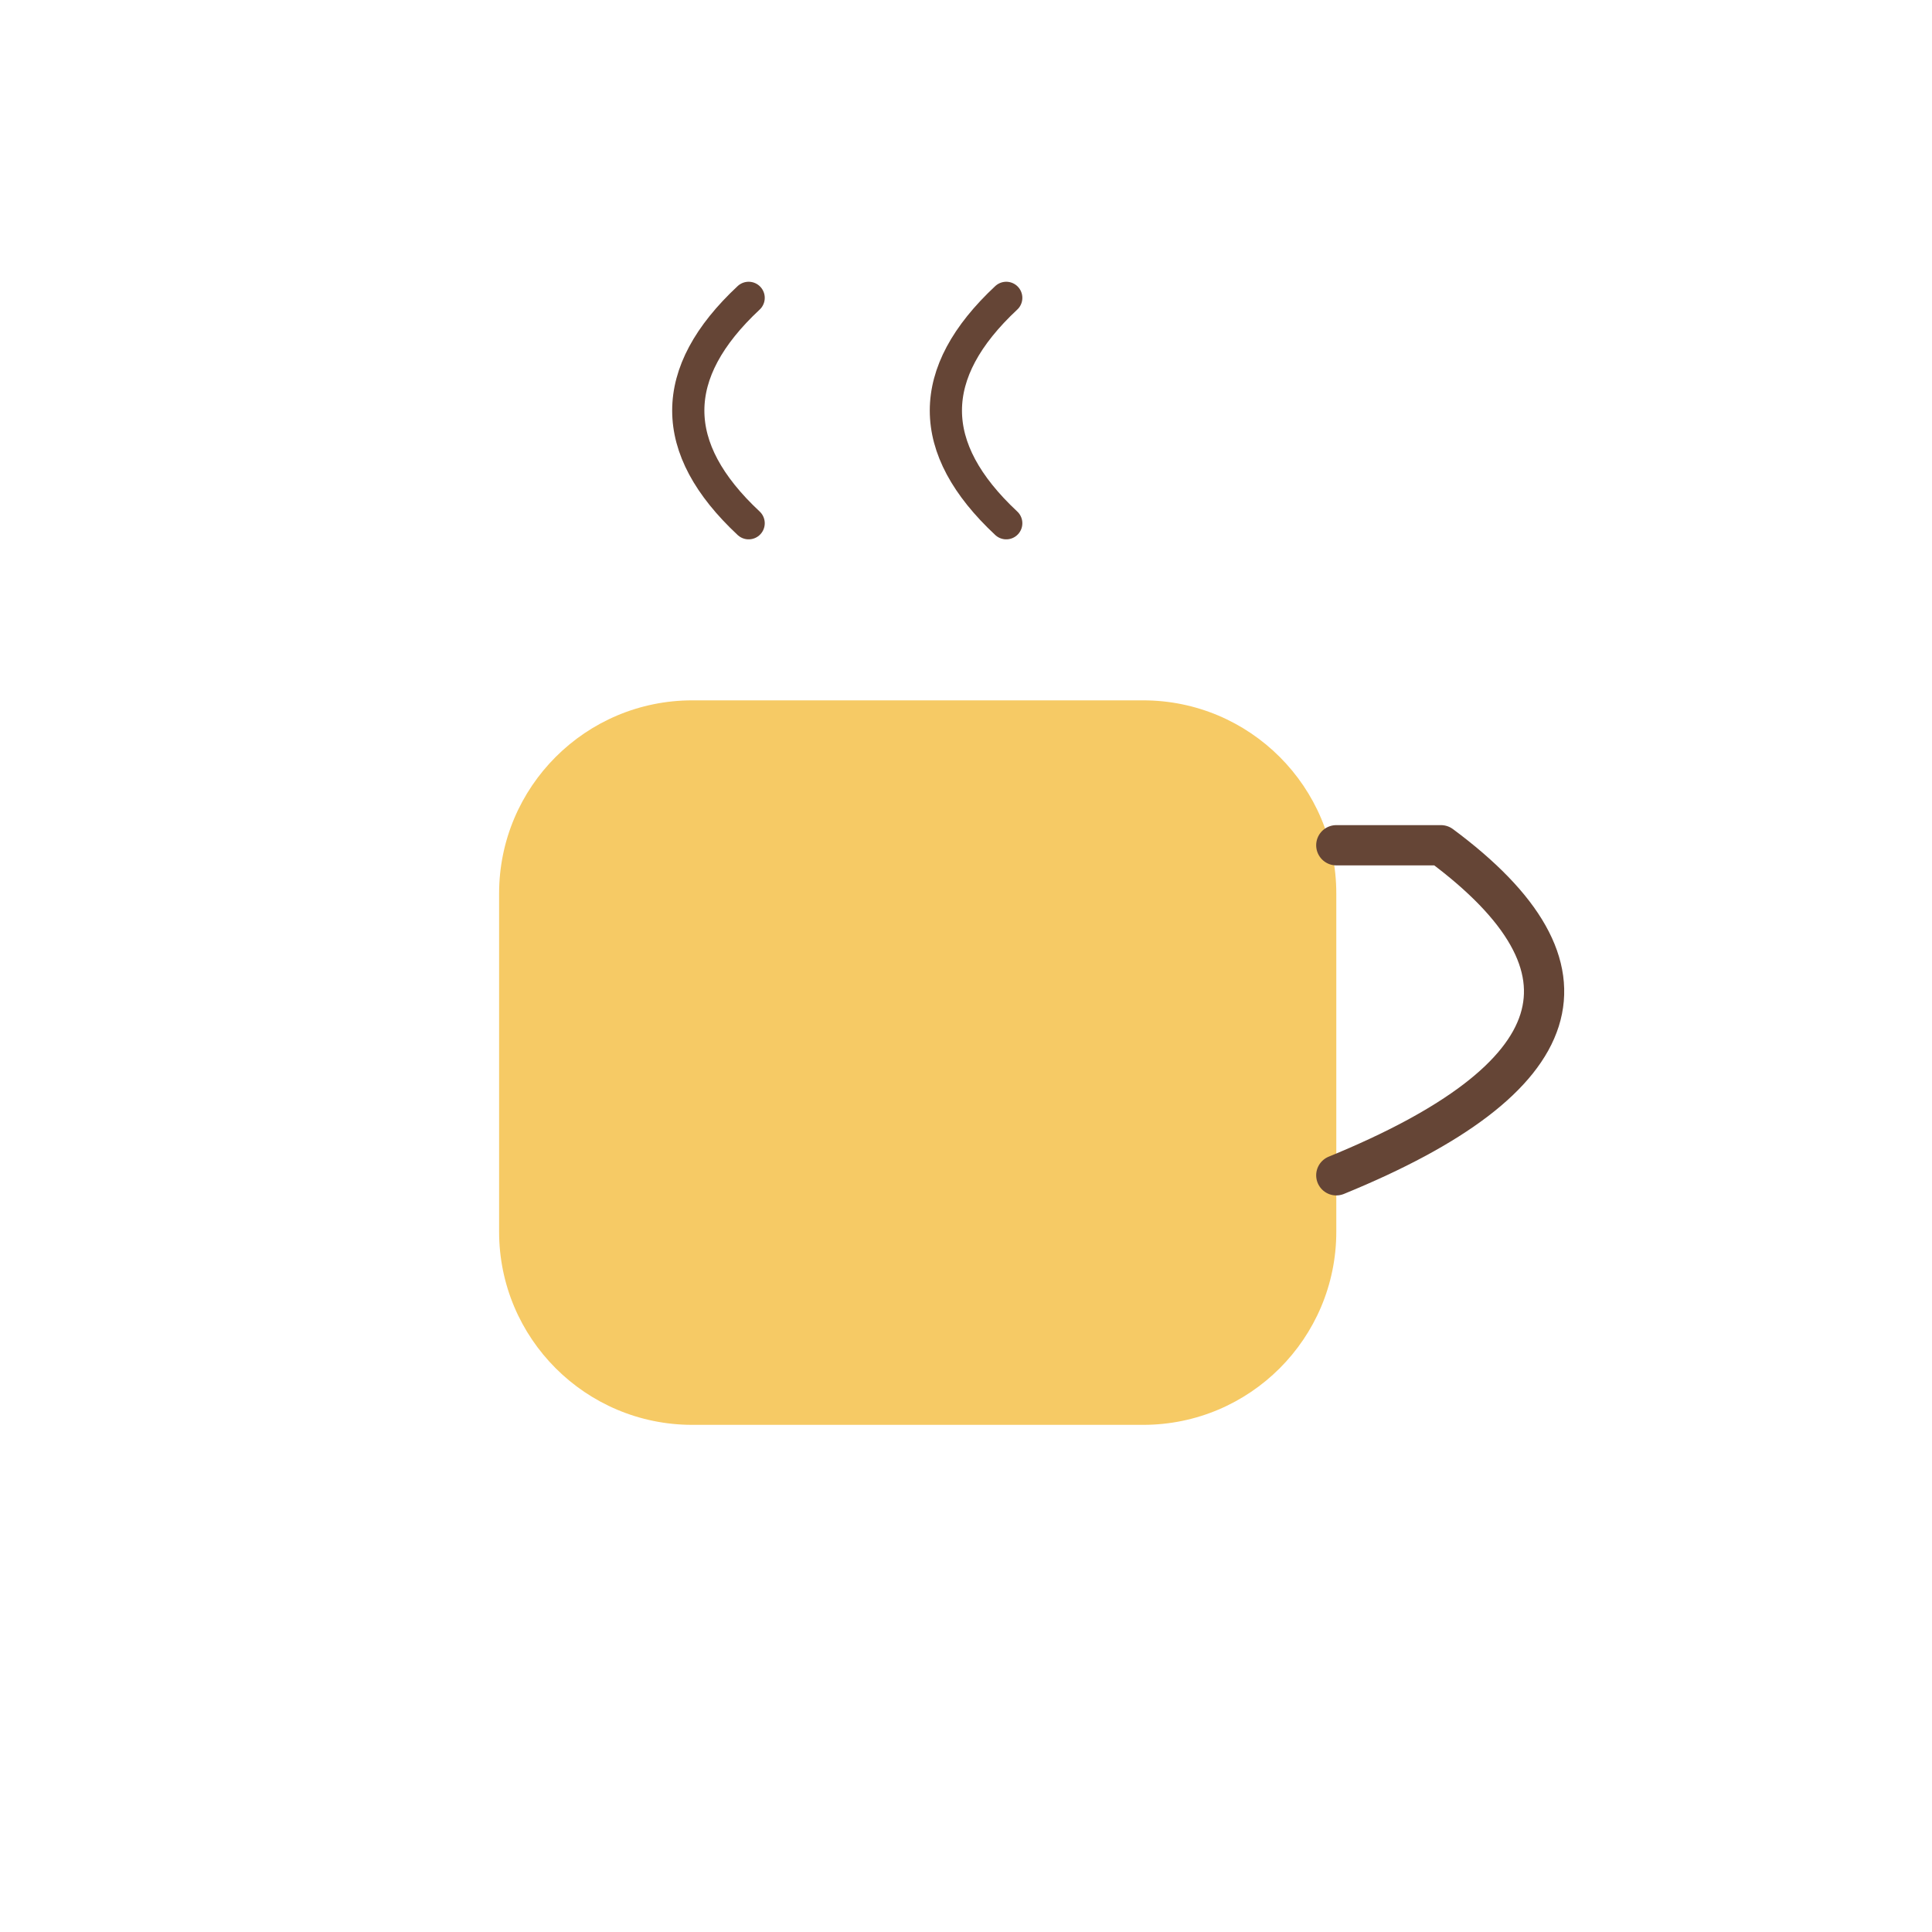
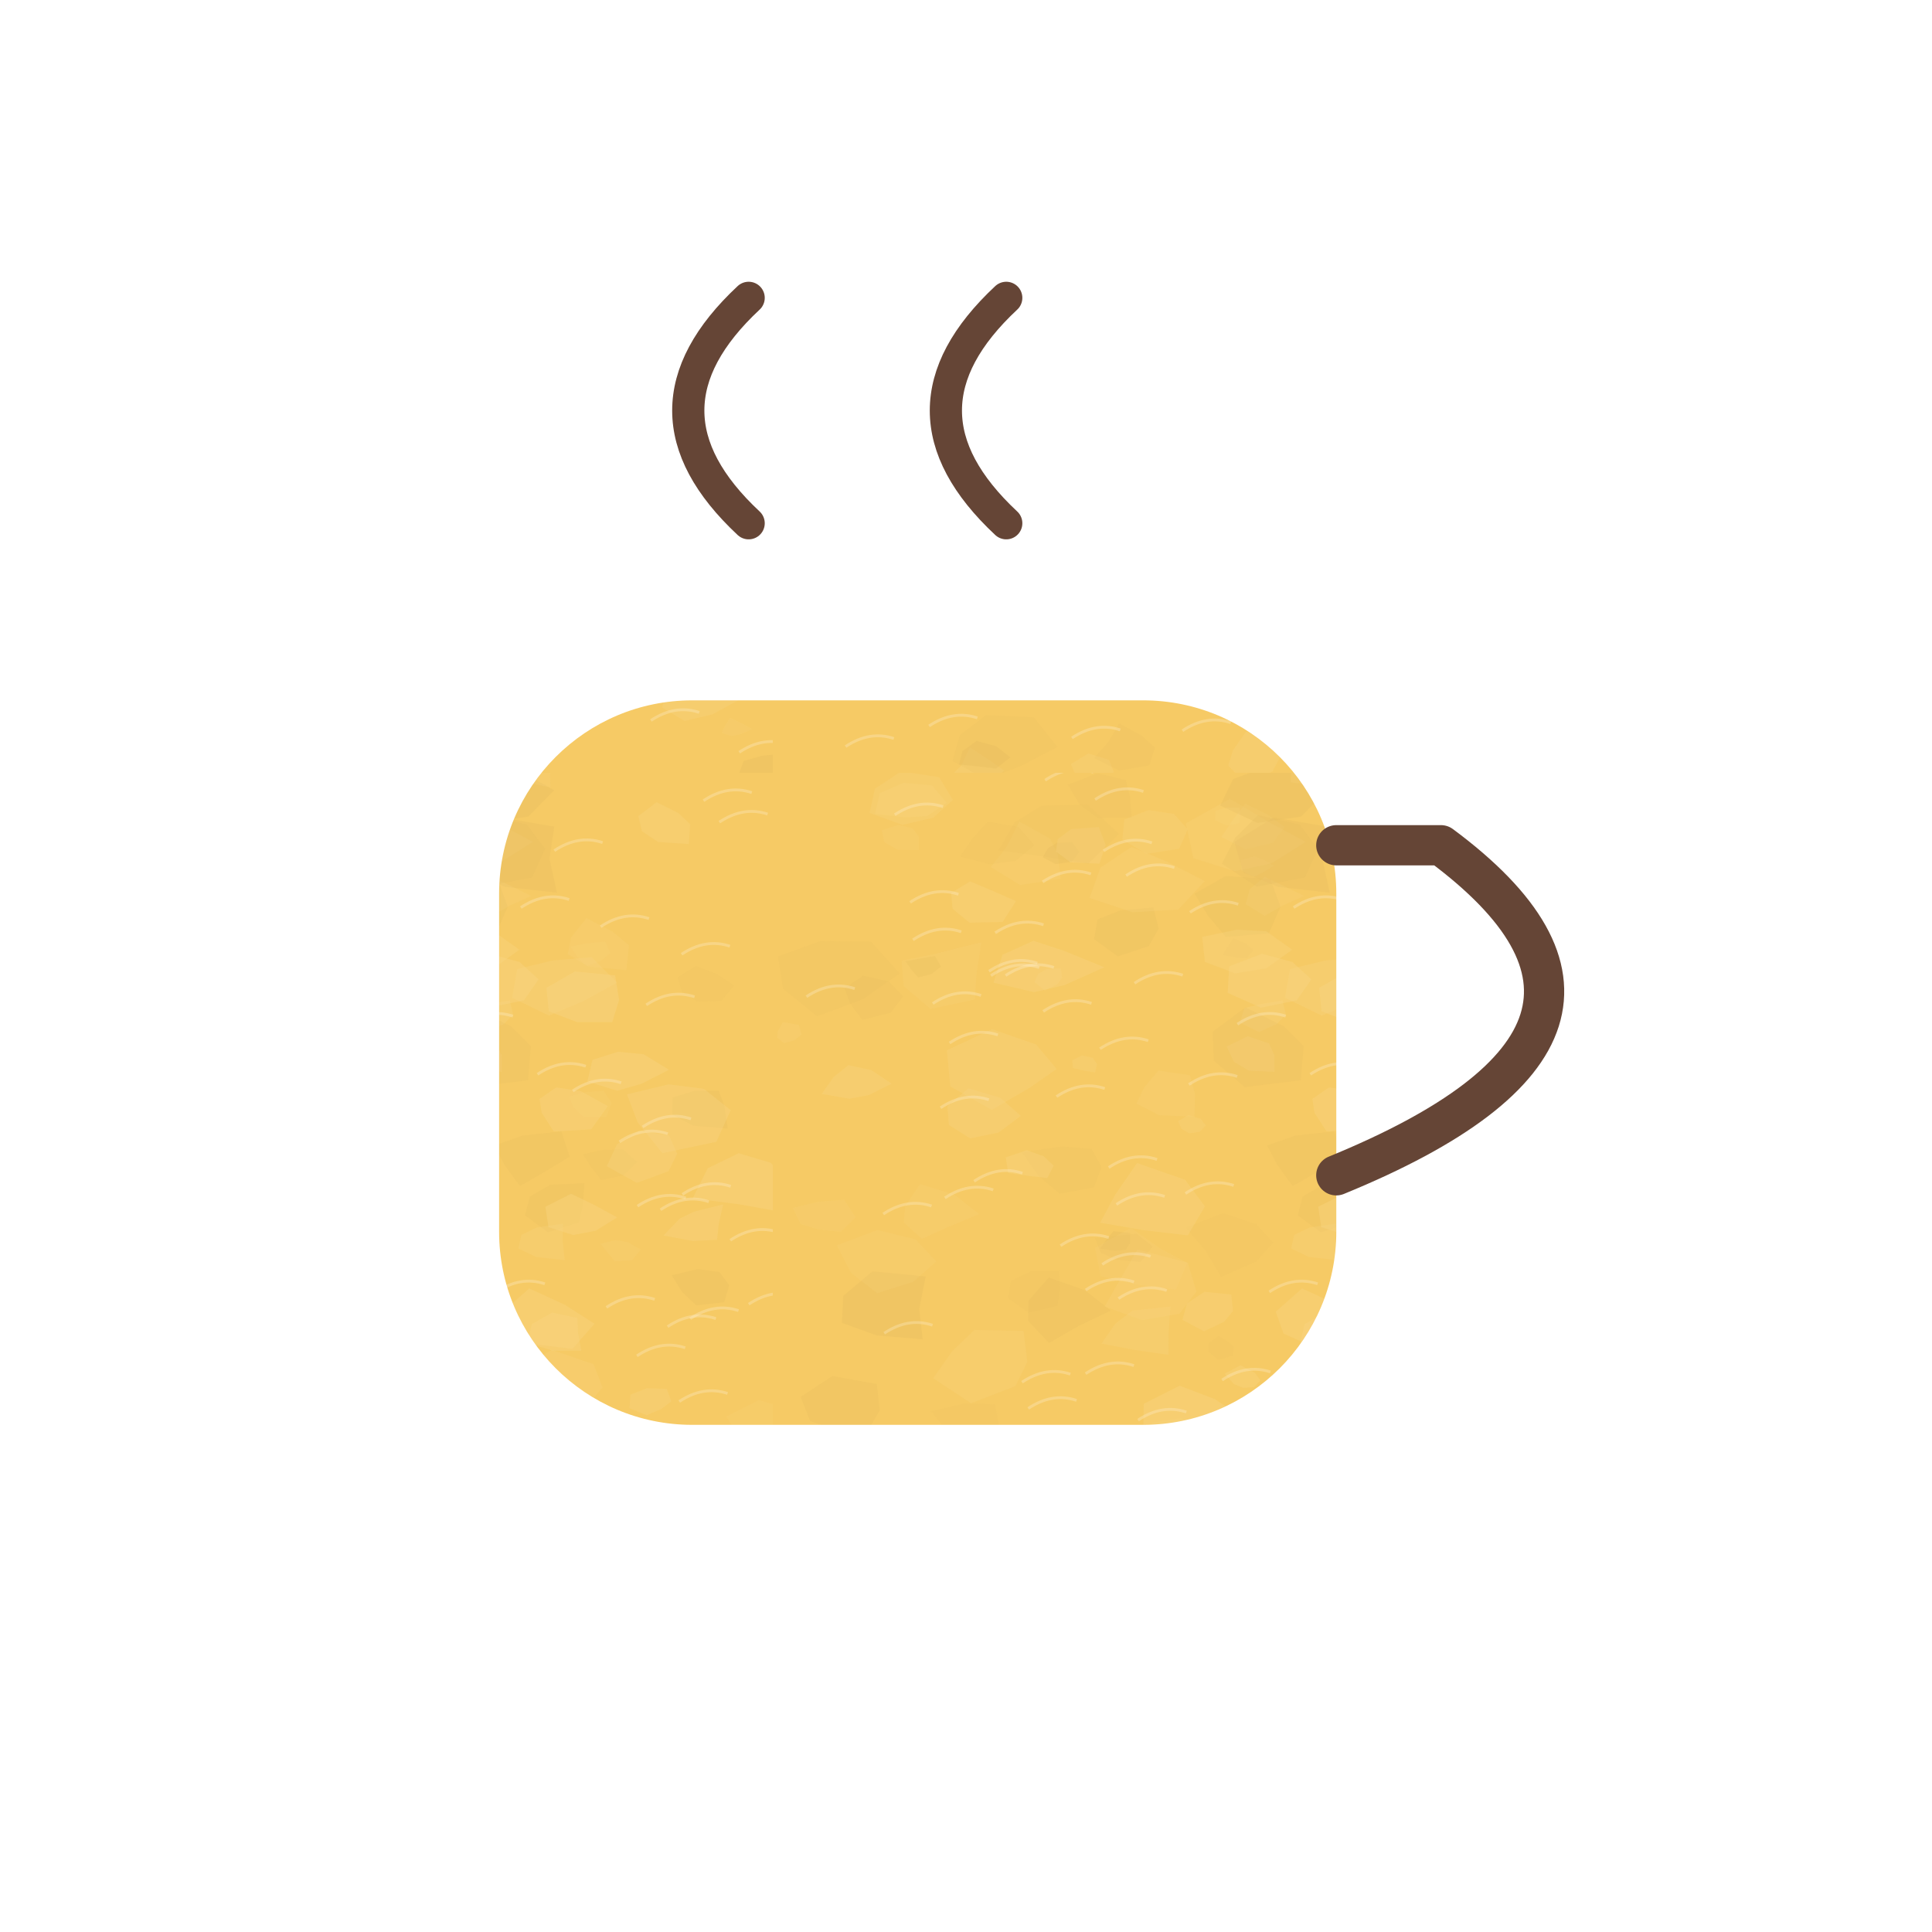
<svg xmlns="http://www.w3.org/2000/svg" width="240" height="240" viewBox="0 0 240 240" role="img" aria-labelledby="title">
-   <rect x="62" y="87" width="104" height="90" rx="24" fill="#F6CA65" />
+   <defs>
+     <pattern id="paint-0" width="96" height="96" patternUnits="userSpaceOnUse">
+       <rect width="96" height="96" fill="#F6CA65" />
+       <path d="M91.18 26.41L89.62 28.31L86.60 28.40L84.74 27.21L84.16 25.43L86.45 24.00L89.03 25.00Z" fill="#e5bc5e" opacity="0.17" />
+       <path d="M63.74 30.03L62.61 31.20L60.40 32.22L58.01 31.02L58.59 29.22L60.71 28.71L63.32 28.28Z" fill="#f8d687" opacity="0.25" />
+       <path d="M51.54 7.01L50.48 9.44L46.42 10.07L43.42 8.28L43.67 5.81L46.66 4.63L49.82 5.11Z" fill="#f8d687" opacity="0.24" />
+       <path d="M18.19 66.63L18.63 70.38L12.88 69.89L8.58 68.33L8.75 64.97L12.38 61.93L19.00 62.57Z" fill="#e5bc5e" opacity="0.33" />
+       <path d="M60.58 75.46L59.81 76.32L58.42 76.41L57.27 75.93L56.13 74.64L58.10 73.59L59.89 74.53Z" fill="#f8d687" opacity="0.28" />
+       <path d="M49.17 69.41L49.16 72.31L44.80 71.67L40.84 70.90L42.53 68.45L44.68 66.81L49.40 66.31Z" fill="#f8d687" opacity="0.24" />
+       <path d="M47.93 19.37L46.71 21.54L42.85 22.80L39.90 20.67L40.34 18.21L43.24 17.07L47.29 16.74Z" fill="#e5bc5e" opacity="0.26" />
+       <path d="M25.31 24.95L25.09 28.16L19.60 29.33L16.25 26.48L16.00 23.34L20.27 22.47L25.91 21.06Z" fill="#f8d687" opacity="0.16" />
+       <path d="M70.87 86.26L69.82 89.08L65.69 88.17L61.70 87.72L63.17 85.26L65.70 84.38L68.94 84.15Z" fill="#f8d687" opacity="0.20" />
+       <path d="M62.17 58.35L60.09 60.70L55.69 62.63L53.79 59.41L51.28 56.49L55.92 54.70L60.02 56.05Z" fill="#e5bc5e" opacity="0.13" />
+       <path d="M102.13 81.64L99.63 84.93L94.68 84.22L91.93 82.78L90.24 79.96L94.28 77.92L98.58 79.20Z" fill="#f8d687" opacity="0.13" />
+       <path d="M28.75 95.73L27.19 97.10L25.00 97.20L21.47 97.00L23.43 95.08L24.50 92.85L27.02 94.51Z" fill="#f8d687" opacity="0.26" />
+       <path d="M20.89 24.07L19.69 25.01L18.06 25.43L17.24 24.48L16.48 23.42L18.20 23.09L20.15 22.76Z" fill="#e5bc5e" opacity="0.29" />
+       <path d="M55.96 82.02L53.29 83.69L50.53 84.05L47.46 83.21L47.10 80.73L50.58 80.16L52.99 80.59Z" fill="#f8d687" opacity="0.15" />
+       <path d="M10.29 55.21L8.43 57.04L5.65 56.73L3.46 56.06L2.48 54.05L5.52 53.30L8.86 53.03Z" fill="#f8d687" opacity="0.14" />
+       <path d="M70.76 47.68L67.97 49.39L64.59 51.34L62.66 48.69L61.41 46.29L64.95 45.06L69.73 44.54Z" fill="#e5bc5e" opacity="0.24" />
+       <path d="M3.58 32.50L2.67 33.23L1.40 33.59L0.55 32.89L0.61 32.14L1.25 30.97L3.24 31.32Z" fill="#f8d687" opacity="0.19" />
+       <path d="M14.76 38.62L11.93 40.03L9.53 40.49L6.08 39.90L7.55 37.79L9.38 36.32L12.25 36.93Z" fill="#f8d687" opacity="0.27" />
+       <path d="M59.73 22.06L58.89 23.01L57.42 22.94L55.87 22.65L56.47 21.67L57.19 20.53L58.78 21.21Z" fill="#e5bc5e" opacity="0.12" />
+       <path d="M92.21 86.71L88.51 88.74L85.03 89.56L82.26 87.89L82.75 85.69L85.29 84.63L88.93 84.34Z" fill="#f8d687" opacity="0.25" />
+       <path d="M35.41 10.14L35.76 13.15L30.74 13.95L27.07 11.71L29.05 9.19L30.64 6.06L34.47 8.19Z" fill="#f8d687" opacity="0.17" />
+       <path d="M13.28 79.21L11.85 81.63L8.03 81.64L4.64 80.54L3.47 77.52L7.39 74.94L12.91 75.93Z" fill="#e5bc5e" opacity="0.28" />
+       <path d="M63.58 6.73L62.13 8.71L58.73 9.49L55.70 7.98L57.10 5.91L58.68 3.83L61.54 5.22Z" fill="#f8d687" opacity="0.20" />
+       <path d="M76.65 26.06L72.46 28.37L68.19 30.16L63.62 27.94L64.25 24.38L68.66 23.31L73.50 22.91Z" fill="#f8d687" opacity="0.26" />
+       <path d="M67.00 86.77L65.84 87.59L64.45 87.87L63.53 87.17L62.89 86.16L64.56 85.97L65.68 86.08Z" fill="#e5bc5e" opacity="0.29" />
+       <path d="M21.60 3.73L19.15 5.38L16.49 5.53L12.70 5.11L13.30 2.53L16.25 1.25L19.77 1.57Z" fill="#f8d687" opacity="0.20" />
+       <path d="M52.46 39.92L52.38 42.73L48.01 42.54L45.16 41.10L46.15 39.05L47.91 36.99L51.82 37.57Z" fill="#f8d687" opacity="0.17" />
+       <path d="M28.08 80.88L28.05 83.66L23.81 83.24L21.68 81.80L19.63 79.31L23.75 78.35L27.61 78.45Z" fill="#e5bc5e" opacity="0.12" />
+       <path d="M42.34 95.85L42.04 97.52L39.42 97.47L37.73 96.55L37.03 94.92L39.20 93.60L41.77 94.40Z" fill="#f8d687" opacity="0.24" />
+       <path d="M71.80 69.56L72.21 71.79L68.69 71.79L65.51 70.81L66.07 68.50L68.59 67.06L71.72 67.73Z" fill="#f8d687" opacity="0.33" />
+       <path d="M68.26 10.66L69.19 14.90L62.76 14.17L58.44 12.40L57.33 8.58L62.20 5.54L68.86 6.69Z" fill="#e5bc5e" opacity="0.31" />
+       <path d="M75.81 22.38L74.65 23.36L72.87 24.02L71.76 22.91L70.88 21.58L73.02 21.16L75.18 20.97Z" fill="#f8d687" opacity="0.13" />
+       <path d="M30.82 42.62L28.04 44.69L24.52 45.42L21.87 43.75L21.69 41.42L24.30 39.19L28.26 40.37Z" fill="#f8d687" opacity="0.27" />
+       <path d="M44.39 58.43L43.84 59.25L42.48 59.41L40.65 59.11L41.44 57.99L42.30 56.94L44.39 57.15Z" fill="#e5bc5e" opacity="0.33" />
+       <path d="M89.27 56.12L89.08 58.01L86.05 58.16L82.42 57.48L84.43 55.38L86.21 54.52L89.83 53.62Z" fill="#f8d687" opacity="0.33" />
+       <path d="M66.21 8.58L61.95 11.25L57.40 12.23L52.24 10.60L51.30 6.28L56.79 3.22L61.66 6.15Z" fill="#f8d687" opacity="0.18" />
+       <path d="M72.42 53.70L71.89 55.85L68.07 57.07L65.21 54.97L65.83 52.63L68.36 51.17L72.59 50.98Z" fill="#e5bc5e" opacity="0.24" />
+       <path d="M93.48 90.57L91.98 91.22L90.88 91.44L89.65 91.05L90.03 90.21L90.69 89.16L92.10 89.83Z" fill="#f8d687" opacity="0.14" />
+       <path d="M85.75 6.39L85.57 8.86L81.76 8.60L79.74 7.27L79.29 5.37L81.57 3.64L84.26 4.99Z" fill="#f8d687" opacity="0.28" />
+       <path d="M16.19 27.78L14.62 29.81L11.11 30.69L9.56 28.59L8.91 26.77L11.23 25.21L14.41 25.93Z" fill="#e5bc5e" opacity="0.21" />
+       <path d="M53.80 43.82L53.03 44.60L51.74 44.79L50.77 44.23L50.34 43.28L51.62 42.52L53.13 42.97Z" fill="#f8d687" opacity="0.23" />
+       <path d="M53.68 53.86L51.56 57.46L46.10 56.82L40.67 55.89L42.53 52.42L45.25 48.48L51.21 50.55Z" fill="#f8d687" opacity="0.33" />
+       <path d="M68.85 2.17L65.63 5.44L60.20 6.23L55.58 4.07L57.17 0.78L60.68 -0.52L64.57 -0.23Z" fill="#e5bc5e" opacity="0.33" />
+       <path d="M35.26 36.79L31.88 39.15L27.20 41.86L22.05 38.96L21.62 34.48L27.24 31.85L32.71 33.75Z" fill="#f8d687" opacity="0.26" />
+       <path d="M73.86 68.44L71.11 71.56L66.39 70.99L63.43 69.65L62.48 66.94L65.74 64.05L70.17 66.09Z" fill="#f8d687" opacity="0.32" />
+       <path d="M32.50 8.98L30.15 10.95L26.91 11.35L23.27 10.38L24.87 8.09L26.71 6.07L30.50 6.73Z" fill="#e5bc5e" opacity="0.17" />
+       <path d="M41.18 24.16L36.24 26.37L32.45 27.25L27.42 26.07L28.54 22.60L32.37 20.87L36.09 22.08Z" fill="#f8d687" opacity="0.33" />
+       <path d="M76.67 55.23L74.00 56.89L71.20 57.42L68.13 56.44L67.75 53.91L70.94 52.29L73.85 53.70Z" fill="#f8d687" opacity="0.35" />
+       <path d="M79.14 48.36L77.47 50.00L74.68 50.57L73.44 48.99L72.42 47.40L74.92 46.83L77.39 46.78Z" fill="#e5bc5e" opacity="0.18" />
+       <path d="M79.59 59.22L78.52 60.55L76.38 60.69L75.52 59.65L74.59 58.50L76.48 58.05L78.01 58.31Z" fill="#f8d687" opacity="0.15" />
+       <path d="M30.21 15.94L28.55 18.53L24.43 18.62L22.33 16.89L22.15 14.93L24.51 13.49L27.06 14.56Z" fill="#f8d687" opacity="0.30" />
+       <path d="M29.51 94.08L27.74 95.48L25.62 95.22L23.14 94.98L23.56 93.31L25.31 92.04L27.73 92.69Z" fill="#e5bc5e" opacity="0.34" />
+       <path d="M40.28 36.20L40.03 37.23L38.51 36.97L37.29 36.67L37.20 35.71L38.39 35.11L39.75 35.41Z" fill="#f8d687" opacity="0.24" />
+       <path d="M65.58 83.40L64.56 84.75L62.43 84.72L60.77 84.07L61.54 82.97L62.43 82.08L64.00 82.50Z" fill="#f8d687" opacity="0.33" />
+       <path d="M35.66 64.13L35.37 66.21L31.78 67.08L29.21 65.25L29.58 63.11L32.05 61.93L35.56 61.89Z" fill="#e5bc5e" opacity="0.13" />
+       <path d="M18.13 7.94L18.13 9.60L15.53 9.58L13.87 8.64L13.53 7.14L15.59 6.48L17.38 6.90Z" fill="#f8d687" opacity="0.15" />
+       <path d="M74.85 76.36L72.95 78.61L68.99 79.80L65.90 77.71L63.77 74.35L68.55 71.69L73.74 73.47Z" fill="#f8d687" opacity="0.21" />
+       <path d="M97.46 95.44L97.30 97.11L94.44 97.77L91.64 96.57L92.37 94.53L94.71 93.87L97.49 93.62Z" fill="#e5bc5e" opacity="0.35" />
+       <path d="M51.49 60.87L50.08 64.20L45.05 63.54L40.72 62.52L40.03 59.01L44.46 56.52L48.14 59.11Z" fill="#f8d687" opacity="0.14" />
+       <path d="M75.98 41.00L75.32 42.77L72.53 42.78L71.26 41.59L70.67 40.22L72.68 39.66L74.98 39.51Z" fill="#f8d687" opacity="0.13" />
+       <path d="M41.98 66.81L38.03 68.69L34.31 70.83L31.72 68.07L31.76 65.57L34.28 62.69L38.81 64.30Z" fill="#e5bc5e" opacity="0.28" />
+       <path d="M58.57 80.22L54.42 82.22L50.38 84.74L46.02 82.08L46.08 78.38L50.54 76.14L54.92 77.81Z" fill="#f8d687" opacity="0.35" />
+       <path d="M57.17 66.85L56.09 68.18L53.56 69.38L50.89 67.96L51.45 65.91L53.62 64.47L56.95 64.81Z" fill="#f8d687" opacity="0.29" />
+       <path d="M90.59 63.65L89.97 65.77L86.49 66.16L84.72 64.48L83.44 62.42L86.67 61.65L89.37 62.02Z" fill="#e5bc5e" opacity="0.29" />
+       <path d="M25.62 54.81L21.65 56.48L18.52 57.89L16.27 55.86L16.45 53.83L18.29 51.09L22.56 52.40Z" fill="#f8d687" opacity="0.16" />
+       <path d="M62.23 11.54L61.10 12.26L59.72 12.94L58.22 12.17L58.09 10.87L59.81 10.37L61.07 10.84Z" fill="#f8d687" opacity="0.15" />
+       <path d="M63.08 16.64L61.62 19.94L56.27 20.38L54.05 17.75L52.39 15.02L56.24 12.82L61.80 13.20Z" fill="#e5bc5e" opacity="0.26" />
+       <path d="M84.13 47.31L83.05 49.49L79.10 50.94L75.38 48.87L76.65 46.14L79.37 44.46L83.12 45.07Z" fill="#f8d687" opacity="0.29" />
+       <path d="M20.31 60.70L17.45 63.23L12.97 64.64L9.73 62.14L7.95 58.70L12.98 56.80L17.72 57.95Z" fill="#f8d687" opacity="0.15" />
+       <path d="M40.85 48.99L39.89 51.49L35.66 52.30L33.09 50.16L30.95 47.15L35.92 46.41L39.60 46.73Z" fill="#e5bc5e" opacity="0.18" />
+       <path d="M62.31 35.09L62.33 37.14L59.15 37.01L57.28 35.89L56.38 34.01L58.99 32.72L61.64 33.62Z" fill="#f8d687" opacity="0.33" />
+       <path d="M35.94 25.42L35.38 26.25L33.79 27.05L32.50 26.00L32.96 24.98L33.99 24.37L35.77 24.27Z" fill="#f8d687" opacity="0.23" />
+       <path d="M47.18 58.83L45.71 60.77L42.74 60.49L40.76 59.63L40.02 57.80L42.86 57.50L45.22 57.28Z" fill="#e5bc5e" opacity="0.20" />
+       <path d="M83.11 36.89L79.70 38.63L76.66 39.50L72.96 38.34L73.60 35.65L76.78 34.65L79.95 34.96Z" fill="#f8d687" opacity="0.34" />
+       <path d="M78.13 21.43L77.82 24.52L73.10 24.07L70.52 22.53L70.94 20.46L72.84 18.05L76.11 19.73Z" fill="#f8d687" opacity="0.17" />
+       <path d="M38.07 9.83L37.15 11.05L35.13 11.34L33.53 10.49L34.19 9.37L35.26 8.71L37.16 8.61Z" fill="#e5bc5e" opacity="0.35" />
+       <path d="M68.34 0.45L68.38 1.82L66.36 1.41L64.33 1.19L64.41 -0.26L66.08 -1.31L68.39 -0.93Z" fill="#f8d687" opacity="0.17" />
+       <path d="M75.50 41.41L73.44 44.29L68.80 44.56L67.29 42.23L67.03 40.51L69.09 39.08L72.18 39.56Z" fill="#f8d687" opacity="0.33" />
+       <path d="M65.95 33.97L65.59 38.20L58.62 39.05L54.77 35.74L54.63 32.17L58.71 29.14L63.46 31.48Z" fill="#e5bc5e" opacity="0.22" />
+       <path d="M41.35 8.98L40.58 11.29L37.00 11.13L35.17 9.79L35.40 8.24L37.06 7.00L40.50 6.74Z" fill="#f8d687" opacity="0.31" />
+       <path d="M83.40 78.08L82.12 79.05L80.32 79.81L78.20 78.93L78.31 77.26L80.35 76.45L82.83 76.53Z" fill="#f8d687" opacity="0.27" />
+       <path d="M89.99 41.39L90.40 44.20L86.09 43.84L83.51 42.47L83.54 40.32L86.29 39.49L89.29 39.49Z" fill="#e5bc5e" opacity="0.27" />
+       <path d="M64.53 21.98L61.30 24.29L57.43 24.92L53.67 23.49L53.34 20.38L57.59 19.49L61.30 19.68Z" fill="#f8d687" opacity="0.28" />
+       <path d="M61.80 84.37L60.73 86.75L57.03 86.60L55.05 85.24L52.79 82.80L56.84 81.59L60.24 82.39Z" fill="#f8d687" opacity="0.22" />
+       <path d="M43.03 7.59L39.17 11.31L33.63 10.40L28.03 9.65L30.03 6.16L33.38 4.09L39.10 3.93Z" fill="#e5bc5e" opacity="0.15" />
+       <path d="M34.89 48.80L34.10 50.34L31.76 50.07L29.24 49.73L28.94 47.77L31.54 46.89L33.64 47.63Z" fill="#f8d687" opacity="0.32" />
+       <path d="M63.01 94.07L62.06 95.84L58.74 97.37L56.58 95.11L57.16 93.21L58.78 90.90L63.12 91.44Z" fill="#f8d687" opacity="0.25" />
+       <path d="M47.49 92.86L46.79 95.08L43.06 95.74L39.90 94.17L41.70 92.12L43.01 89.83L45.86 91.40Z" fill="#e5bc5e" opacity="0.16" />
+       <path d="M53.66 13.45L50.39 16.99L44.68 17.32L39.34 15.55L40.70 11.78L44.55 9.21L48.99 11.04Z" fill="#f8d687" opacity="0.20" />
+       <path d="M76.91 28.22L76.05 30.98L71.70 30.98L68.18 29.63L67.87 26.72L71.42 24.68L76.41 25.17Z" fill="#f8d687" opacity="0.36" />
+       <path d="M57.26 71.36L57.15 72.42L55.31 72.91L54.10 71.91L54.15 70.83L55.36 69.96L56.66 70.71Z" fill="#e5bc5e" opacity="0.13" />
+       <path d="M31.62 73.17L30.14 76.19L24.63 78.32L19.91 75.21L22.27 71.87L25.04 69.21L31.15 69.33Z" fill="#f8d687" opacity="0.20" />
+       <path d="M22.38 3.37L19.91 5.59L16.10 6.47L12.02 4.99L12.69 1.97L15.94 -0.18L20.66 0.54Z" fill="#f8d687" opacity="0.23" />
+       <path d="M35.36 92.79L30.78 95.16L26.45 96.84L22.32 94.53L23.23 91.34L26.49 88.83L32.40 89.11Z" fill="#e5bc5e" opacity="0.18" />
+       <path d="M52.62 64.45L50.51 67.20L45.89 67.99L41.23 66.30L43.02 63.16L45.30 59.23L51.55 60.85Z" fill="#f8d687" opacity="0.21" />
+       <path d="M90.77 41.91L88.99 45.84L82.29 47.25L79.22 43.45L77.88 39.94L83.04 38.70L87.43 39.25Z" fill="#f8d687" opacity="0.31" />
+       <path d="M44.38 2.95L44.59 5.60L40.39 5.63L38.11 3.96L36.64 1.48L40.31 0.04L43.86 0.89Z" fill="#e5bc5e" opacity="0.16" />
+       <path d="M66.91 25.66L65.08 28.27L60.64 29.18L56.51 27.34L56.69 24.04L60.76 22.49L64.54 23.50Z" fill="#f8d687" opacity="0.35" />
+       <path d="M42.79 83.68L40.48 85.86L37.20 85.42L33.27 85.10L35.47 82.95L36.87 81.01L39.49 82.32Z" fill="#f8d687" opacity="0.15" />
+       <path d="M15.76 24.92L11.26 28.10L5.50 30.24L1.27 26.83L0.65 22.82L5.95 20.88L12.20 20.98Z" fill="#e5bc5e" opacity="0.18" />
+       <path d="M66.02 15.30L63.38 16.47L61.09 17.77L58.75 16.31L59.25 14.45L61.12 12.92L63.47 14.07Z" fill="#f8d687" opacity="0.17" />
+       <path d="M97.82 50.69L97.88 54.70L91.93 53.62L86.05 52.86L87.92 49.12L91.76 47.26L95.73 48.44Z" fill="#f8d687" opacity="0.34" />
+       <path d="M67.72 9.44L66.11 13.01L60.09 14.14L55.79 11.30L57.42 8.09L60.27 5.25L65.44 6.42Z" fill="#e5bc5e" opacity="0.25" />
+       <path d="M58.06 5.29L57.98 6.24L56.37 6.55L54.93 5.88L55.01 4.72L56.47 4.31L58.00 4.32Z" fill="#f8d687" opacity="0.16" />
+       <path d="M69.90 58.19L70.15 60.54L66.58 60.15L64.39 59.09L64.77 57.41L66.67 56.48L69.94 56.01Z" fill="#f8d687" opacity="0.22" />
+       <path d="M79.12 72.43q3 -2 6 -1" fill="none" stroke="#fff9e6" stroke-width=".35" opacity=".25" />
+       <path d="M17.06 16.09q3 -2 6 -1" fill="none" stroke="#fff9e6" stroke-width=".35" opacity=".25" />
+       <path d="M82.05 54.28q3 -2 6 -1" fill="none" stroke="#fff9e6" stroke-width=".35" opacity=".25" />
+       <path d="M41.09 9.70q3 -2 6 -1" fill="none" stroke="#fff9e6" stroke-width=".35" opacity=".25" />
+       <path d="M82.93 68.80q3 -2 6 -1" fill="none" stroke="#fff9e6" stroke-width=".35" opacity=".25" />
+       <path d="M27.42 83.28q3 -2 6 -1" fill="none" stroke="#fff9e6" stroke-width=".35" opacity=".25" />
+       <path d="M15.15 5.21q3 -2 6 -1" fill="none" stroke="#fff9e6" stroke-width=".35" opacity=".25" />
+       <path d="M43.89 12.77q3 -2 6 -1" fill="none" stroke="#fff9e6" stroke-width=".35" opacity=".25" />
+       <path d="M20.84 41.61q3 -2 6 -1" fill="none" stroke="#fff9e6" stroke-width=".35" opacity=".25" />
+       <path d="M40.92 61.07q3 -2 6 -1" fill="none" stroke="#fff9e6" stroke-width=".35" opacity=".25" />
+       <path d="M42.94 65.31q3 -2 6 -1" fill="none" stroke="#fff9e6" stroke-width=".35" opacity=".25" />
+       <path d="M80.86 89.50q3 -2 6 -1" fill="none" stroke="#fff9e6" stroke-width=".35" opacity=".25" />
+       <path d="M33.83 0.92q3 -2 6 -1" fill="none" stroke="#fff9e6" stroke-width=".35" opacity=".25" />
+       <path d="M30.96 75.70q3 -2 6 -1" fill="none" stroke="#fff9e6" stroke-width=".35" opacity=".25" />
+       <path d="M90.72 58.07q3 -2 6 -1" fill="none" stroke="#fff9e6" stroke-width=".35" opacity=".25" />
+       <path d="M31.73 78.96q3 -2 6 -1" fill="none" stroke="#fff9e6" stroke-width=".35" opacity=".25" />
+       <path d="M19.87 28.66q3 -2 6 -1" fill="none" stroke="#fff9e6" stroke-width=".35" opacity=".25" />
+       <path d="M51.26 52.26q3 -2 6 -1" fill="none" stroke="#fff9e6" stroke-width=".35" opacity=".25" />
+       <path d="M93.01 66.01q3 -2 6 -1" fill="none" stroke="#fff9e6" stroke-width=".35" opacity=".25" />
+       <path d="M9.04 92.74q3 -2 6 -1" fill="none" stroke="#fff9e6" stroke-width=".35" opacity=".25" />
+       <path d="M33.52 13.56q3 -2 6 -1" fill="none" stroke="#fff9e6" stroke-width=".35" opacity=".25" />
+       <path d="M91.83 93.45q3 -2 6 -1" fill="none" stroke="#fff9e6" stroke-width=".35" opacity=".25" />
+       <path d="M64.70 16.74q3 -2 6 -1" fill="none" stroke="#fff9e6" stroke-width=".35" opacity=".25" />
+       <path d="M52.50 87.32q3 -2 6 -1" fill="none" stroke="#fff9e6" stroke-width=".35" opacity=".25" />
+       <path d="M84.67 22.54q3 -2 6 -1" fill="none" stroke="#fff9e6" stroke-width=".35" opacity=".25" />
+       <path d="M55.81 75.43q3 -2 6 -1" fill="none" stroke="#fff9e6" stroke-width=".35" opacity=".25" />
+       <path d="M4.18 27.81q3 -2 6 -1" fill="none" stroke="#fff9e6" stroke-width=".35" opacity=".25" />
+       <path d="M80.28 28.83q3 -2 6 -1" fill="none" stroke="#fff9e6" stroke-width=".35" opacity=".25" />
+       <path d="M51.82 17.33q3 -2 6 -1" fill="none" stroke="#fff9e6" stroke-width=".35" opacity=".25" />
+       <path d="M76.95 45.84q3 -2 6 -1" fill="none" stroke="#fff9e6" stroke-width=".35" opacity=".25" />
+       <path d="M26.86 24.65q3 -2 6 -1" fill="none" stroke="#fff9e6" stroke-width=".35" opacity=".25" />
+       <path d="M13.72 54.81q3 -2 6 -1" fill="none" stroke="#fff9e6" stroke-width=".35" opacity=".25" />
+       <path d="M68.86 9.67q3 -2 6 -1" fill="none" stroke="#fff9e6" stroke-width=".35" opacity=".25" />
+       <path d="M79.19 53.83q3 -2 6 -1" fill="none" stroke="#fff9e6" stroke-width=".35" opacity=".25" />
+       <path d="M17.41 20.75q3 -2 6 -1" fill="none" stroke="#fff9e6" stroke-width=".35" opacity=".25" />
+       <path d="M25.01 50.74q3 -2 6 -1" fill="none" stroke="#fff9e6" stroke-width=".35" opacity=".25" />
+       <path d="M50.89 90.77q3 -2 6 -1" fill="none" stroke="#fff9e6" stroke-width=".35" opacity=".25" />
+       <path d="M38.86 74.64q3 -2 6 -1" fill="none" stroke="#fff9e6" stroke-width=".35" opacity=".25" />
+       <path d="M85.74 67.81q3 -2 6 -1" fill="none" stroke="#fff9e6" stroke-width=".35" opacity=".25" />
+       <path d="M28.92 25.18q3 -2 6 -1" fill="none" stroke="#fff9e6" stroke-width=".35" opacity=".25" />
+       <path d="M21.38 52.81q3 -2 6 -1" fill="none" stroke="#fff9e6" stroke-width=".35" opacity=".25" />
+       <path d="M40.04 3.32q3 -2 6 -1" fill="none" stroke="#fff9e6" stroke-width=".35" opacity=".25" />
+       <path d="M42.68 53.62q3 -2 6 -1" fill="none" stroke="#fff9e6" stroke-width=".35" opacity=".25" />
+       <path d="M44.93 26.14q3 -2 6 -1" fill="none" stroke="#fff9e6" stroke-width=".35" opacity=".25" />
+       <path d="M37.16 91.67q3 -2 6 -1" fill="none" stroke="#fff9e6" stroke-width=".35" opacity=".25" />
+       <path d="M84.77 52.37q3 -2 6 -1" fill="none" stroke="#fff9e6" stroke-width=".35" opacity=".25" />
+       <path d="M87.39 3.46q3 -2 6 -1" fill="none" stroke="#fff9e6" stroke-width=".35" opacity=".25" />
+       <path d="M75.33 66.41q3 -2 6 -1" fill="none" stroke="#fff9e6" stroke-width=".35" opacity=".25" />
+       <path d="M51.69 38.72q3 -2 6 -1" fill="none" stroke="#fff9e6" stroke-width=".35" opacity=".25" />
+       <path d="M66.77 37.45q3 -2 6 -1" fill="none" stroke="#fff9e6" stroke-width=".35" opacity=".25" />
+       <path d="M61.68 64.48q3 -2 6 -1" fill="none" stroke="#fff9e6" stroke-width=".35" opacity=".25" />
+       <path d="M57.72 31.23q3 -2 6 -1" fill="none" stroke="#fff9e6" stroke-width=".35" opacity=".25" />
+       <path d="M18.46 83.11q3 -2 6 -1" fill="none" stroke="#fff9e6" stroke-width=".35" opacity=".25" />
+       <path d="M41.73 49.03q3 -2 6 -1" fill="none" stroke="#fff9e6" stroke-width=".35" opacity=".25" />
+       <path d="M79.83 43.99q3 -2 6 -1" fill="none" stroke="#fff9e6" stroke-width=".35" opacity=".25" />
+       <path d="M35.74 58.74q3 -2 6 -1" fill="none" stroke="#fff9e6" stroke-width=".35" opacity=".25" />
+       <path d="M40.64 34.28q3 -2 6 -1" fill="none" stroke="#fff9e6" stroke-width=".35" opacity=".25" />
+       <path d="M33.59 29.64q3 -2 6 -1" fill="none" stroke="#fff9e6" stroke-width=".35" opacity=".25" />
+       <path d="M27.10 25.19q3 -2 6 -1" fill="none" stroke="#fff9e6" stroke-width=".35" opacity=".25" />
+       <path d="M13.84 69.62q3 -2 6 -1" fill="none" stroke="#fff9e6" stroke-width=".35" opacity=".25" />
+       <path d="M74.62 19.11q3 -2 6 -1" fill="none" stroke="#fff9e6" stroke-width=".35" opacity=".25" />
+       <path d="M21.96 33.56q3 -2 6 -1" fill="none" stroke="#fff9e6" stroke-width=".35" opacity=".25" />
+       <path d="M19.41 90.18q3 -2 6 -1" fill="none" stroke="#fff9e6" stroke-width=".35" opacity=".25" />
+       <path d="M35.24 40.22q3 -2 6 -1" fill="none" stroke="#fff9e6" stroke-width=".35" opacity=".25" />
+       <path d="M84.38 78.10q3 -2 6 -1" fill="none" stroke="#fff9e6" stroke-width=".35" opacity=".25" />
+       <path d="M27.63 19.88q3 -2 6 -1" fill="none" stroke="#fff9e6" stroke-width=".35" opacity=".25" />
+       <path d="M45.37 80.41q3 -2 6 -1" fill="none" stroke="#fff9e6" stroke-width=".35" opacity=".25" />
+       <path d="M89.36 6.13q3 -2 6 -1" fill="none" stroke="#fff9e6" stroke-width=".35" opacity=".25" />
+       <path d="M71.16 39.51q3 -2 6 -1" fill="none" stroke="#fff9e6" stroke-width=".35" opacity=".25" />
+       <path d="M38.87 64.25q3 -2 6 -1" fill="none" stroke="#fff9e6" stroke-width=".35" opacity=".25" />
+     </pattern>
+   </defs>
+   <rect x="62" y="87" width="104" height="90" rx="24" fill="url(#paint-0)" />
  <path d="M166 105h13q31 23-13 41" fill="none" stroke="#654536" stroke-width="5" stroke-linecap="round" stroke-linejoin="round" />
  <path d="M93 65q-15-14 0-28 M125 65q-15-14 0-28" fill="none" stroke="#654536" stroke-width="4" stroke-linecap="round" stroke-linejoin="round" />
</svg>
